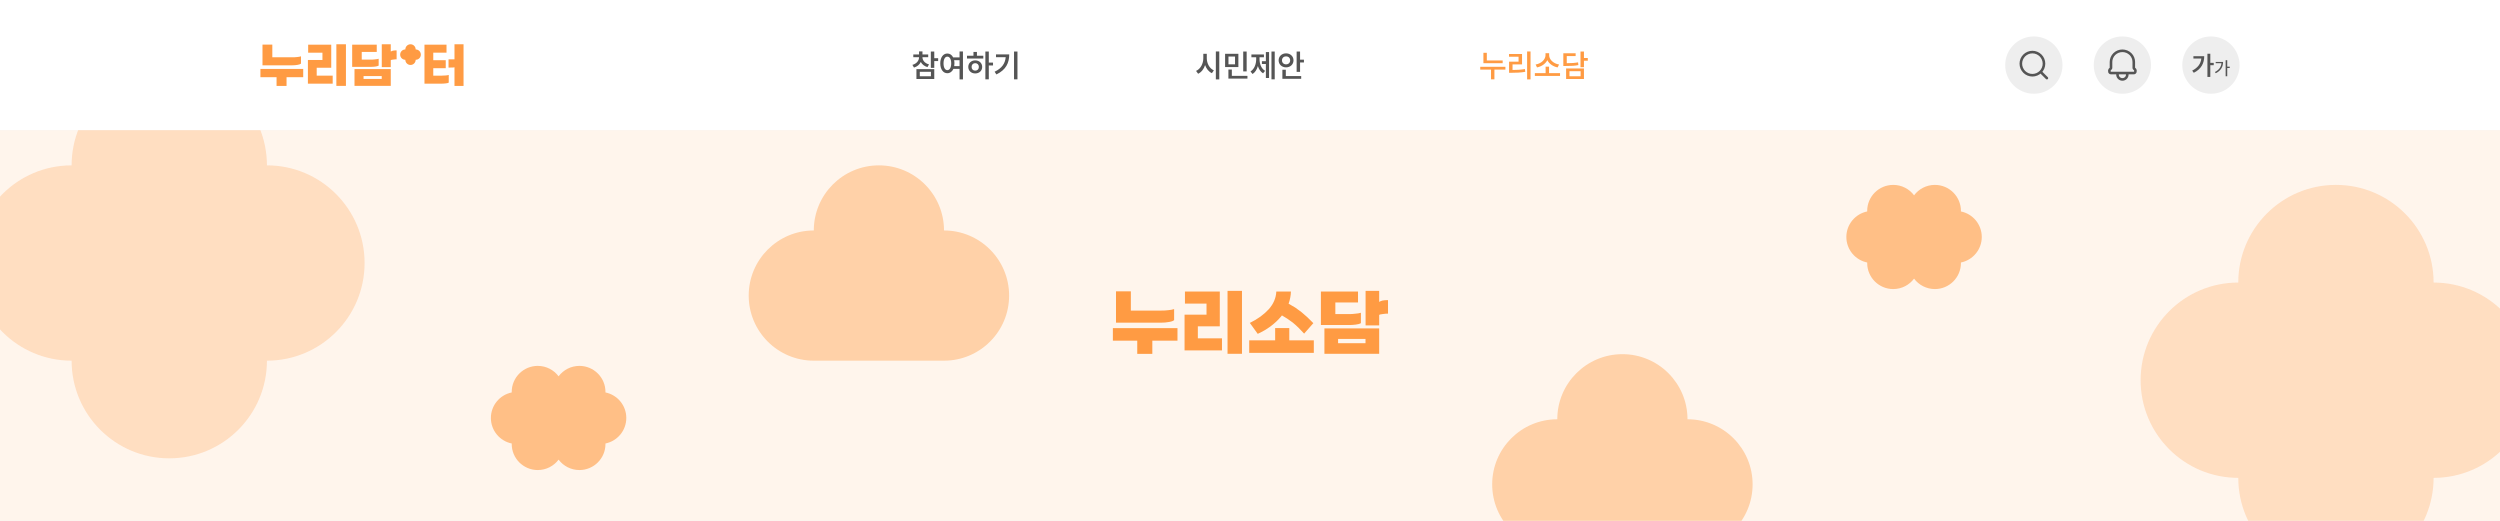
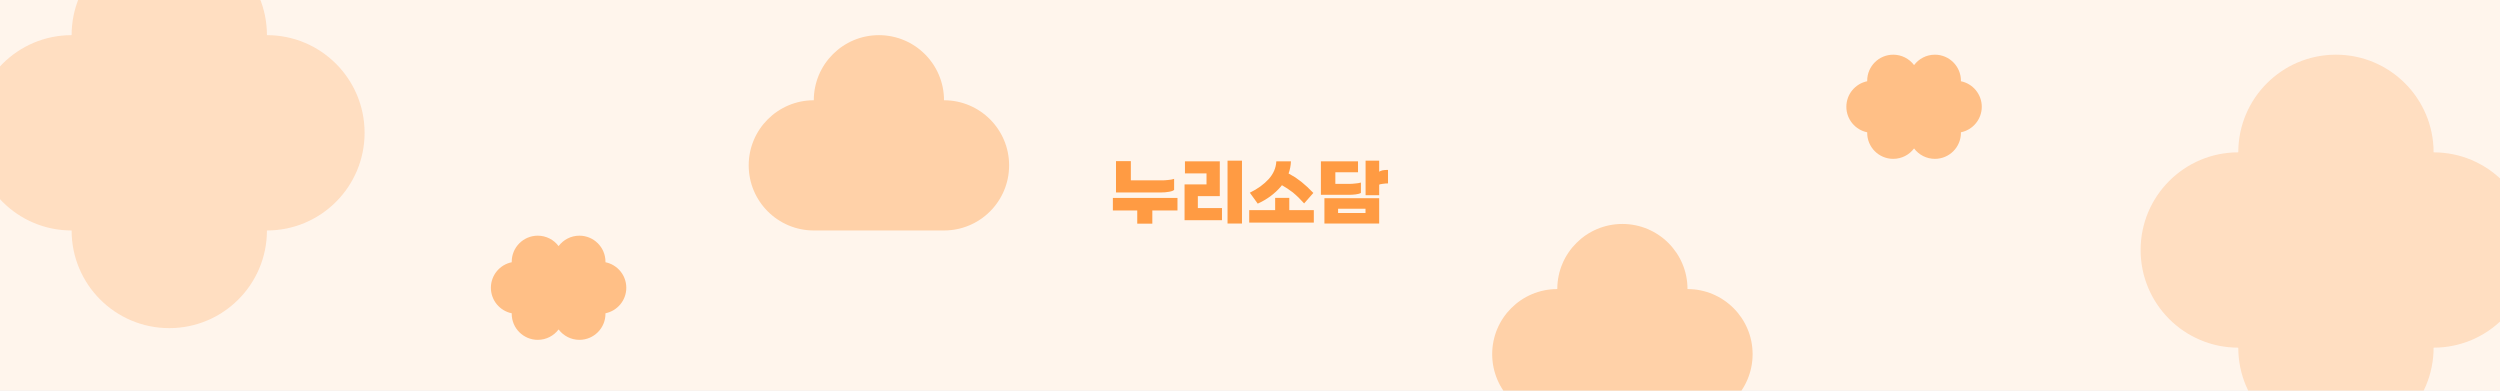
- <svg xmlns="http://www.w3.org/2000/svg" width="1920" height="400" viewBox="0 0 1920 400" fill="none">
-   <rect width="1920" height="100" fill="white" />
-   <path d="M315.267 34C317.391 34 319.126 35.669 319.232 37.769L319.238 37.974L319.442 37.978C321.541 38.085 323.209 39.821 323.209 41.947C323.209 44.142 321.431 45.92 319.238 45.92L319.232 46.125C319.126 48.224 317.391 49.894 315.267 49.894C313.074 49.893 311.296 48.114 311.296 45.92C309.103 45.92 307.325 44.142 307.325 41.947C307.325 39.753 309.103 37.974 311.296 37.974L311.302 37.769C311.408 35.669 313.142 34 315.267 34Z" fill="#FF9B43" />
-   <path d="M289.344 34.318V39.876H277.819V45.791H284.655C285.767 45.791 286.88 45.752 287.993 45.593C289.106 45.514 290.02 45.355 290.815 45.117V50.397C290.099 50.794 289.145 51.032 288.033 51.151C286.84 51.31 285.688 51.35 284.496 51.35H270.467V34.318H289.344ZM304.605 38.685V45.553C304.287 45.553 303.89 45.593 303.452 45.593C302.976 45.633 302.499 45.672 302.061 45.752C301.585 45.831 301.147 45.871 300.75 45.95C300.472 46.03 300.273 46.109 300.114 46.189V51.548H293.199V34H300.114V39.598C300.551 39.32 301.068 39.122 301.744 38.923C302.459 38.764 303.413 38.685 304.605 38.685ZM300.114 65.96H272.255V53.057H300.114V65.96ZM293.159 60.6V58.417H279.21V60.6H293.159Z" fill="#FF9B43" />
-   <path d="M236.469 46.069H247.636V40.471H236.667V34.318H254.392V52.025H243.225V58.099H255.505V64.253H236.469V46.069ZM258.327 65.96V34H265.679V65.96H258.327Z" fill="#FF9B43" />
-   <path d="M209.141 34.238V44.005H224.6C225.792 44.005 226.945 43.965 228.137 43.806C229.25 43.727 230.283 43.529 231.158 43.251V48.849C230.681 49.285 229.806 49.603 228.574 49.801C227.303 50.04 225.912 50.159 224.441 50.159H201.59V34.238H209.141ZM212.399 66V59.29H200V52.938H232.866V59.29H220.07V66H212.399Z" fill="#FF9B43" />
-   <path d="M342.925 40.471H332.751V46.228H342.329V52.382H332.751V58.099H339.15C340.302 58.099 341.375 58.059 342.408 57.94C343.362 57.861 344.117 57.742 344.634 57.543V63.459C344.078 63.777 343.283 63.975 342.249 64.055C341.176 64.213 339.984 64.253 338.633 64.253H325.995V34.318H342.925V40.471ZM349.045 51.667C348.648 51.787 348.092 51.866 347.376 51.866C346.621 51.906 345.826 51.906 345.031 51.906H344.475V45.553H349.045V34H356V66H349.045V51.667Z" fill="#FF9B43" />
-   <path d="M701.416 41.816H705.832V39.488H708.448V41.816H712.864V43.928H708.448V43.952C708.448 46.304 710.152 48.56 713.488 49.472L712.288 51.536C709.864 50.84 708.136 49.424 707.176 47.576C706.216 49.592 704.44 51.152 701.944 51.896L700.72 49.832C704.056 48.872 705.832 46.496 705.832 43.952V43.928H701.416V41.816ZM714.88 39.584H717.52V44.72H720.496V46.904H717.52V52.136H714.88V39.584ZM703.816 53.072H717.52V60.68H703.816V53.072ZM714.952 55.136H706.408V58.592H714.952V55.136ZM727.553 41.096C729.497 41.096 731.081 42.2 732.041 44.096H736.937V39.536H739.553V60.968H736.937V52.904H732.209C731.273 55.016 729.593 56.24 727.553 56.24C724.409 56.24 722.129 53.312 722.129 48.656C722.129 44.024 724.409 41.096 727.553 41.096ZM727.553 43.496C725.825 43.496 724.625 45.392 724.625 48.656C724.625 51.944 725.825 53.864 727.553 53.864C729.329 53.864 730.529 51.944 730.529 48.656C730.529 45.392 729.329 43.496 727.553 43.496ZM732.761 46.232C732.929 46.976 733.001 47.792 733.001 48.656C733.001 49.4 732.953 50.12 732.833 50.768H736.937V46.232H732.761ZM756.761 39.584H759.401V48.08H762.641V50.264H759.401V60.944H756.761V39.584ZM742.649 42.824H747.617V39.896H750.281V42.824H755.177V44.936H742.649V42.824ZM748.961 46.376C752.057 46.376 754.313 48.44 754.313 51.392C754.313 54.344 752.057 56.408 748.961 56.408C745.913 56.408 743.633 54.344 743.633 51.392C743.633 48.44 745.913 46.376 748.961 46.376ZM748.961 48.512C747.329 48.512 746.177 49.64 746.177 51.392C746.177 53.144 747.329 54.248 748.961 54.248C750.593 54.248 751.769 53.144 751.769 51.392C751.769 49.64 750.593 48.512 748.961 48.512ZM778.77 39.56H781.41V60.92H778.77V39.56ZM775.098 41.792C775.098 48.2 772.674 53.576 765.234 57.176L763.866 55.088C769.41 52.424 771.93 48.8 772.386 43.928H764.922V41.792H775.098Z" fill="#555555" />
-   <path d="M924.144 41.312H926.808V44.672C926.808 48.608 928.824 52.544 932.256 54.056L930.72 56.192C928.248 55.04 926.472 52.76 925.512 49.976C924.552 52.976 922.728 55.424 920.16 56.648L918.576 54.464C922.08 52.904 924.144 48.8 924.144 44.672V41.312ZM933.768 39.536H936.408V60.968H933.768V39.536ZM940.873 41.312H951.073V51.512H940.873V41.312ZM948.505 43.4H943.465V49.4H948.505V43.4ZM954.793 39.584H957.433V54.824H954.793V39.584ZM943.417 53.408H946.057V58.256H958.033V60.368H943.417V53.408ZM976.489 39.56H978.985V60.92H976.489V39.56ZM969.145 47.024H972.193V39.968H974.641V59.912H972.193V49.16H969.145V47.024ZM961.081 41.84H970.705V44H967.321V45.392C967.321 48.992 968.569 52.64 971.593 54.416L970.033 56.312C968.089 55.136 966.793 53.12 966.049 50.696C965.329 53.336 963.985 55.568 961.969 56.84L960.385 54.896C963.433 52.976 964.753 49.136 964.753 45.392V44H961.081V41.84ZM995.81 39.56H998.45V45.824H1001.43V47.984H998.45V55.184H995.81V39.56ZM984.866 53.576H987.506V58.4H999.314V60.512H984.866V53.576ZM987.698 40.976C990.938 40.976 993.41 43.208 993.41 46.352C993.41 49.472 990.938 51.728 987.698 51.728C984.458 51.728 981.986 49.472 981.986 46.352C981.986 43.208 984.458 40.976 987.698 40.976ZM987.698 43.28C985.922 43.28 984.554 44.48 984.554 46.352C984.554 48.224 985.922 49.424 987.698 49.424C989.474 49.424 990.842 48.224 990.842 46.352C990.842 44.48 989.474 43.28 987.698 43.28Z" fill="#555555" />
-   <path d="M1139.26 40.568H1141.88V46.448H1154.05V48.56H1139.26V40.568ZM1136.82 51.296H1156.16V53.432H1147.71V60.944H1145.1V53.432H1136.82V51.296ZM1172.82 39.536H1175.46V60.968H1172.82V39.536ZM1158.92 41.456H1168.93V49.472H1161.63V53.744C1164.97 53.72 1167.85 53.576 1171.14 53.024L1171.4 55.16C1167.78 55.784 1164.61 55.904 1160.82 55.904H1158.97V47.36H1166.26V43.568H1158.92V41.456ZM1178.77 56.144H1187.03V51.224H1189.67V56.144H1198.11V58.304H1178.77V56.144ZM1186.95 40.832H1189.74V42.416C1189.74 45.632 1192.93 48.824 1197.37 49.544L1196.24 51.776C1192.64 51.056 1189.74 48.968 1188.35 46.208C1186.93 48.968 1184 51.056 1180.43 51.776L1179.35 49.544C1183.79 48.824 1186.95 45.584 1186.95 42.416V40.832ZM1213.83 39.56H1216.47V44.528H1219.43V46.664H1216.47V51.584H1213.83V39.56ZM1200.63 40.928H1210.09V43.04H1203.27V48.536C1207.26 48.512 1209.47 48.368 1211.94 47.864L1212.2 49.976C1209.47 50.552 1207.02 50.672 1202.36 50.672H1200.63V40.928ZM1202.77 52.592H1216.47V60.656H1202.77V52.592ZM1213.91 54.656H1205.36V58.568H1213.91V54.656Z" fill="#FF9B43" />
-   <rect x="1540" y="28" width="44" height="44" rx="22" fill="#EEEEEE" />
-   <path d="M1572 60L1567.17 55.175M1567.17 55.175C1568 54.349 1568.65 53.369 1569.1 52.291C1569.55 51.212 1569.78 50.056 1569.78 48.889C1569.78 47.722 1569.55 46.566 1569.1 45.487C1568.65 44.409 1568 43.429 1567.17 42.603C1566.35 41.778 1565.37 41.123 1564.29 40.677C1563.21 40.23 1562.06 40 1560.89 40C1559.72 40 1558.57 40.23 1557.49 40.677C1556.41 41.123 1555.43 41.778 1554.6 42.603C1552.94 44.27 1552 46.532 1552 48.889C1552 51.246 1552.94 53.508 1554.6 55.175C1556.27 56.842 1558.53 57.778 1560.89 57.778C1563.25 57.778 1565.51 56.842 1567.17 55.175Z" stroke="#555555" stroke-width="2" stroke-linecap="round" stroke-linejoin="round" />
-   <rect x="1608" y="28" width="44" height="44" rx="22" fill="#EEEEEE" />
-   <path d="M1633.75 56.111V57.333C1633.75 58.306 1633.35 59.238 1632.65 59.926C1631.95 60.614 1630.99 61 1630 61C1629.01 61 1628.05 60.614 1627.35 59.926C1626.65 59.238 1626.25 58.306 1626.25 57.333V56.111M1633.75 56.111H1626.25M1633.75 56.111H1638.24C1638.72 56.111 1638.96 56.111 1639.15 56.048C1639.33 55.987 1639.5 55.887 1639.63 55.753C1639.77 55.62 1639.87 55.458 1639.93 55.28C1640 55.089 1640 54.855 1640 54.383C1640 54.176 1640 54.074 1639.98 53.975C1639.95 53.79 1639.88 53.614 1639.77 53.461C1639.71 53.379 1639.63 53.306 1639.48 53.161L1638.99 52.684C1638.92 52.608 1638.86 52.518 1638.81 52.418C1638.77 52.319 1638.75 52.212 1638.75 52.105V47.556C1638.75 46.432 1638.52 45.319 1638.08 44.282C1637.64 43.243 1637 42.3 1636.19 41.506C1635.37 40.711 1634.41 40.081 1633.35 39.651C1632.29 39.221 1631.15 39 1630 39C1628.85 39 1627.71 39.221 1626.65 39.651C1625.59 40.081 1624.63 40.711 1623.81 41.506C1623 42.3 1622.36 43.243 1621.92 44.282C1621.48 45.319 1621.25 46.432 1621.25 47.556V52.105C1621.25 52.212 1621.23 52.319 1621.19 52.418C1621.14 52.518 1621.08 52.608 1621 52.684L1620.52 53.161C1620.37 53.307 1620.29 53.379 1620.24 53.46C1620.12 53.613 1620.05 53.789 1620.02 53.975C1620 54.072 1620 54.176 1620 54.383C1620 54.855 1620 55.089 1620.07 55.28C1620.13 55.459 1620.23 55.621 1620.37 55.754C1620.5 55.887 1620.67 55.987 1620.85 56.048C1621.05 56.111 1621.28 56.111 1621.76 56.111H1626.25" stroke="#555555" stroke-width="2" stroke-linecap="round" stroke-linejoin="round" />
-   <rect x="1676" y="28" width="44" height="44" rx="22" fill="#EEEEEE" />
-   <path d="M1695.3 41.28H1697.52V48.26H1700.14V50.08H1697.52V59.1H1695.3V41.28ZM1692.84 43.16C1692.84 48.4 1690.7 52.96 1684.84 55.9L1683.6 54.24C1687.9 52.04 1690.2 49 1690.62 44.94H1684.54V43.16H1692.84ZM1709.29 46.216H1710.52V51.186H1712.44V52.208H1710.52V58.55H1709.29V46.216ZM1707.33 47.546C1707.33 51.074 1705.74 54.238 1701.74 56.24L1701.05 55.316C1704.16 53.748 1705.83 51.438 1706.09 48.54H1701.66V47.546H1707.33Z" fill="#555555" />
-   <g clip-path="url(#clip0_129_6418)">
-     <rect width="1920" height="300" transform="translate(0 100)" fill="#FFF5EC" />
-     <path d="M1794 142C1835.42 142 1869 175.579 1869 217C1910.42 217 1944 250.579 1944 292C1944 333.421 1910.42 367 1869 367C1869 408.421 1835.42 442 1794 442C1752.58 442 1719 408.421 1719 367C1677.58 367 1644 333.421 1644 292C1644 250.579 1677.58 217 1719 217C1719 175.579 1752.58 142 1794 142Z" fill="#FF9B43" fill-opacity="0.25" />
-     <path d="M445 281C456.046 281 465 289.954 465 301C465 301.133 464.997 301.267 464.994 301.399C474.126 303.25 481 311.322 481 321C481 330.678 474.126 338.749 464.994 340.6C464.997 340.733 465 340.866 465 341C465 352.046 456.046 361 445 361C438.457 361 432.649 357.858 429 353.001C425.351 357.858 419.543 361 413 361C401.954 361 393 352.046 393 341C393 340.866 393.001 340.733 393.004 340.6C383.873 338.748 377 330.677 377 321C377 311.323 383.873 303.251 393.004 301.399C393.001 301.267 393 301.133 393 301C393 289.954 401.954 281 413 281C419.542 281 425.351 284.141 429 288.998C432.649 284.141 438.458 281 445 281Z" fill="#FF9B43" fill-opacity="0.6" />
-     <path d="M1486 142C1497.05 142 1506 150.954 1506 162C1506 162.133 1506 162.267 1505.99 162.399C1515.13 164.25 1522 172.322 1522 182C1522 191.678 1515.13 199.749 1505.99 201.6C1506 201.733 1506 201.866 1506 202C1506 213.046 1497.05 222 1486 222C1479.46 222 1473.65 218.858 1470 214.001C1466.35 218.858 1460.54 222 1454 222C1442.95 222 1434 213.046 1434 202C1434 201.866 1434 201.733 1434 201.6C1424.87 199.748 1418 191.677 1418 182C1418 172.322 1424.87 164.251 1434 162.399C1434 162.267 1434 162.133 1434 162C1434 150.954 1442.95 142 1454 142C1460.54 142 1466.35 145.141 1470 149.998C1473.65 145.141 1479.46 142 1486 142Z" fill="#FF9B43" fill-opacity="0.6" />
-     <path d="M868.486 223.76V238.52H891.826C893.626 238.52 895.366 238.46 897.166 238.22C898.846 238.1 900.406 237.8 901.726 237.38V245.84C901.006 246.5 899.686 246.98 897.826 247.28C895.906 247.64 893.806 247.82 891.586 247.82H857.086V223.76H868.486ZM873.406 271.76V261.62H854.686V252.02H904.306V261.62H884.986V271.76H873.406ZM909.745 241.64H926.605V233.18H910.045V223.88H936.805V250.64H919.945V259.82H938.485V269.12H909.745V241.64ZM942.745 271.7V223.4H953.845V271.7H942.745ZM959.873 248C965.873 245.06 970.673 241.58 974.393 237.5C977.993 233.48 979.973 228.92 980.213 223.88H991.433C991.313 227.18 990.713 230.24 989.633 233.24C991.373 234.2 993.113 235.22 994.793 236.24C996.353 237.32 997.913 238.46 999.473 239.66C1000.97 240.86 1002.47 242.18 1003.97 243.56C1005.41 245 1006.97 246.5 1008.65 248.18L1001.57 256.22C998.813 253.1 995.933 250.28 992.873 247.76C990.113 245.66 987.353 243.8 984.533 242.24C984.293 242.54 983.993 242.84 983.753 243.2C981.413 245.96 978.713 248.48 975.713 250.7C972.593 252.98 969.353 254.84 965.933 256.4L959.873 248ZM959.393 270.98V261.38H979.313V251.96H990.173V261.38H1009.01V270.98H959.393ZM1042.95 223.88V232.28H1025.55V241.22H1035.87C1037.55 241.22 1039.23 241.16 1040.91 240.92C1042.59 240.8 1043.97 240.56 1045.17 240.2V248.18C1044.09 248.78 1042.65 249.14 1040.97 249.32C1039.17 249.56 1037.43 249.62 1035.63 249.62H1014.45V223.88H1042.95ZM1065.99 230.48V240.86C1065.51 240.86 1064.91 240.92 1064.25 240.92C1063.53 240.98 1062.81 241.04 1062.15 241.16C1061.43 241.28 1060.77 241.34 1060.17 241.46C1059.75 241.58 1059.45 241.7 1059.21 241.82V249.92H1048.77V223.4H1059.21V231.86C1059.87 231.44 1060.65 231.14 1061.67 230.84C1062.75 230.6 1064.19 230.48 1065.99 230.48ZM1059.21 271.7H1017.15V252.2H1059.21V271.7ZM1048.71 263.6V260.3H1027.65V263.6H1048.71Z" fill="#FF9B43" />
-     <path d="M130 52C171.421 52 205 85.579 205 127C246.421 127 280 160.579 280 202C280 243.421 246.421 277 205 277C205 318.421 171.421 352 130 352C88.579 352 55 318.421 55 277C13.579 277 -20 243.421 -20 202C-20 160.579 13.579 127 55 127C55 85.579 88.579 52 130 52Z" fill="#FF9B43" fill-opacity="0.25" />
-     <path d="M675 127C702.614 127 725 149.386 725 177C752.614 177 775 199.386 775 227C775 254.614 752.614 277 725 277H625C597.386 277 575 254.614 575 227C575 199.386 597.386 177 625 177C625 149.386 647.386 127 675 127Z" fill="#FF9B43" fill-opacity="0.4" />
-     <path d="M1246 272C1273.61 272 1296 294.386 1296 322C1323.61 322 1346 344.386 1346 372C1346 399.614 1323.61 422 1296 422H1196C1168.39 422 1146 399.614 1146 372C1146 344.386 1168.39 322 1196 322C1196 294.386 1218.39 272 1246 272Z" fill="#FF9B43" fill-opacity="0.4" />
+ <svg xmlns="http://www.w3.org/2000/svg" width="1920" height="300" viewBox="0 0 1920 300" fill="none">
+   <g clip-path="url(#clip0_174_5847)">
+     <rect width="1920" height="300" fill="#FFF5EC" />
+     <path d="M1794 42C1835.42 42 1869 75.579 1869 117C1910.42 117 1944 150.579 1944 192C1944 233.421 1910.42 267 1869 267C1869 308.421 1835.42 342 1794 342C1752.58 342 1719 308.421 1719 267C1677.58 267 1644 233.421 1644 192C1644 150.579 1677.58 117 1719 117C1719 75.579 1752.58 42 1794 42Z" fill="#FF9B43" fill-opacity="0.25" />
+     <path d="M445 181C456.046 181 465 189.954 465 201C465 201.133 464.997 201.267 464.994 201.399C474.126 203.25 481 211.322 481 221C481 230.678 474.126 238.749 464.994 240.6C464.997 240.733 465 240.866 465 241C465 252.046 456.046 261 445 261C438.457 261 432.649 257.858 429 253.001C425.351 257.858 419.543 261 413 261C401.954 261 393 252.046 393 241C393 240.866 393.001 240.733 393.004 240.6C383.873 238.748 377 230.677 377 221C377 211.323 383.873 203.251 393.004 201.399C393.001 201.267 393 201.133 393 201C393 189.954 401.954 181 413 181C419.542 181 425.351 184.141 429 188.998C432.649 184.141 438.458 181 445 181Z" fill="#FF9B43" fill-opacity="0.6" />
+     <path d="M1486 42C1497.05 42 1506 50.954 1506 62C1506 62.133 1506 62.267 1505.99 62.399C1515.13 64.25 1522 72.322 1522 82C1522 91.678 1515.13 99.749 1505.99 101.6C1506 101.733 1506 101.866 1506 102C1506 113.046 1497.05 122 1486 122C1479.46 122 1473.65 118.858 1470 114.001C1466.35 118.858 1460.54 122 1454 122C1442.95 122 1434 113.046 1434 102C1434 101.866 1434 101.733 1434 101.6C1424.87 99.748 1418 91.677 1418 82C1418 72.323 1424.87 64.251 1434 62.399C1434 62.267 1434 62.133 1434 62C1434 50.954 1442.95 42 1454 42C1460.54 42 1466.35 45.141 1470 49.998C1473.65 45.141 1479.46 42 1486 42Z" fill="#FF9B43" fill-opacity="0.6" />
+     <path d="M868.486 123.76V138.52H891.826C893.626 138.52 895.366 138.46 897.166 138.22C898.846 138.1 900.406 137.8 901.726 137.38V145.84C901.006 146.5 899.686 146.98 897.826 147.28C895.906 147.64 893.806 147.82 891.586 147.82H857.086V123.76H868.486ZM873.406 171.76V161.62H854.686V152.02H904.306V161.62H884.986V171.76H873.406ZM909.745 141.64H926.605V133.18H910.045V123.88H936.805V150.64H919.945V159.82H938.485V169.12H909.745V141.64ZM942.745 171.7V123.4H953.845V171.7H942.745ZM959.873 148C965.873 145.06 970.673 141.58 974.393 137.5C977.993 133.48 979.973 128.92 980.213 123.88H991.433C991.313 127.18 990.713 130.24 989.633 133.24C991.373 134.2 993.113 135.22 994.793 136.24C996.353 137.32 997.913 138.46 999.473 139.66C1000.97 140.86 1002.47 142.18 1003.97 143.56C1005.41 145 1006.97 146.5 1008.65 148.18L1001.57 156.22C998.813 153.1 995.933 150.28 992.873 147.76C990.113 145.66 987.353 143.8 984.533 142.24C984.293 142.54 983.993 142.84 983.753 143.2C981.413 145.96 978.713 148.48 975.713 150.7C972.593 152.98 969.353 154.84 965.933 156.4L959.873 148ZM959.393 170.98V161.38H979.313V151.96H990.173V161.38H1009.01V170.98H959.393ZM1042.95 123.88V132.28H1025.55V141.22H1035.87C1037.55 141.22 1039.23 141.16 1040.91 140.92C1042.59 140.8 1043.97 140.56 1045.17 140.2V148.18C1044.09 148.78 1042.65 149.14 1040.97 149.32C1039.17 149.56 1037.43 149.62 1035.63 149.62H1014.45V123.88H1042.95ZM1065.99 130.48V140.86C1065.51 140.86 1064.91 140.92 1064.25 140.92C1063.53 140.98 1062.81 141.04 1062.15 141.16C1061.43 141.28 1060.77 141.34 1060.17 141.46C1059.75 141.58 1059.45 141.7 1059.21 141.82V149.92H1048.77V123.4H1059.21V131.86C1059.87 131.44 1060.65 131.14 1061.67 130.84C1062.75 130.6 1064.19 130.48 1065.99 130.48ZM1059.21 171.7H1017.15V152.2H1059.21V171.7ZM1048.71 163.6V160.3H1027.65V163.6H1048.71Z" fill="#FF9B43" />
+     <path d="M130 -48C171.421 -48 205 -14.421 205 27C246.421 27 280 60.579 280 102C280 143.421 246.421 177 205 177C205 218.421 171.421 252 130 252C88.579 252 55 218.421 55 177C13.579 177 -20 143.421 -20 102C-20 60.579 13.579 27 55 27C55 -14.421 88.579 -48 130 -48Z" fill="#FF9B43" fill-opacity="0.25" />
+     <path d="M675 27C702.614 27 725 49.386 725 77C752.614 77 775 99.386 775 127C775 154.614 752.614 177 725 177H625C597.386 177 575 154.614 575 127C575 99.386 597.386 77 625 77C625 49.386 647.386 27 675 27Z" fill="#FF9B43" fill-opacity="0.4" />
+     <path d="M1246 172C1273.61 172 1296 194.386 1296 222C1323.61 222 1346 244.386 1346 272C1346 299.614 1323.61 322 1296 322H1196C1168.39 322 1146 299.614 1146 272C1146 244.386 1168.39 222 1196 222C1196 194.386 1218.39 172 1246 172Z" fill="#FF9B43" fill-opacity="0.4" />
  </g>
  <defs>
-     <clipPath id="clip0_129_6418">
-       <rect width="1920" height="300" fill="white" transform="translate(0 100)" />
+     <clipPath id="clip0_174_5847">
+       <rect width="1920" height="300" fill="white" />
    </clipPath>
  </defs>
</svg>
